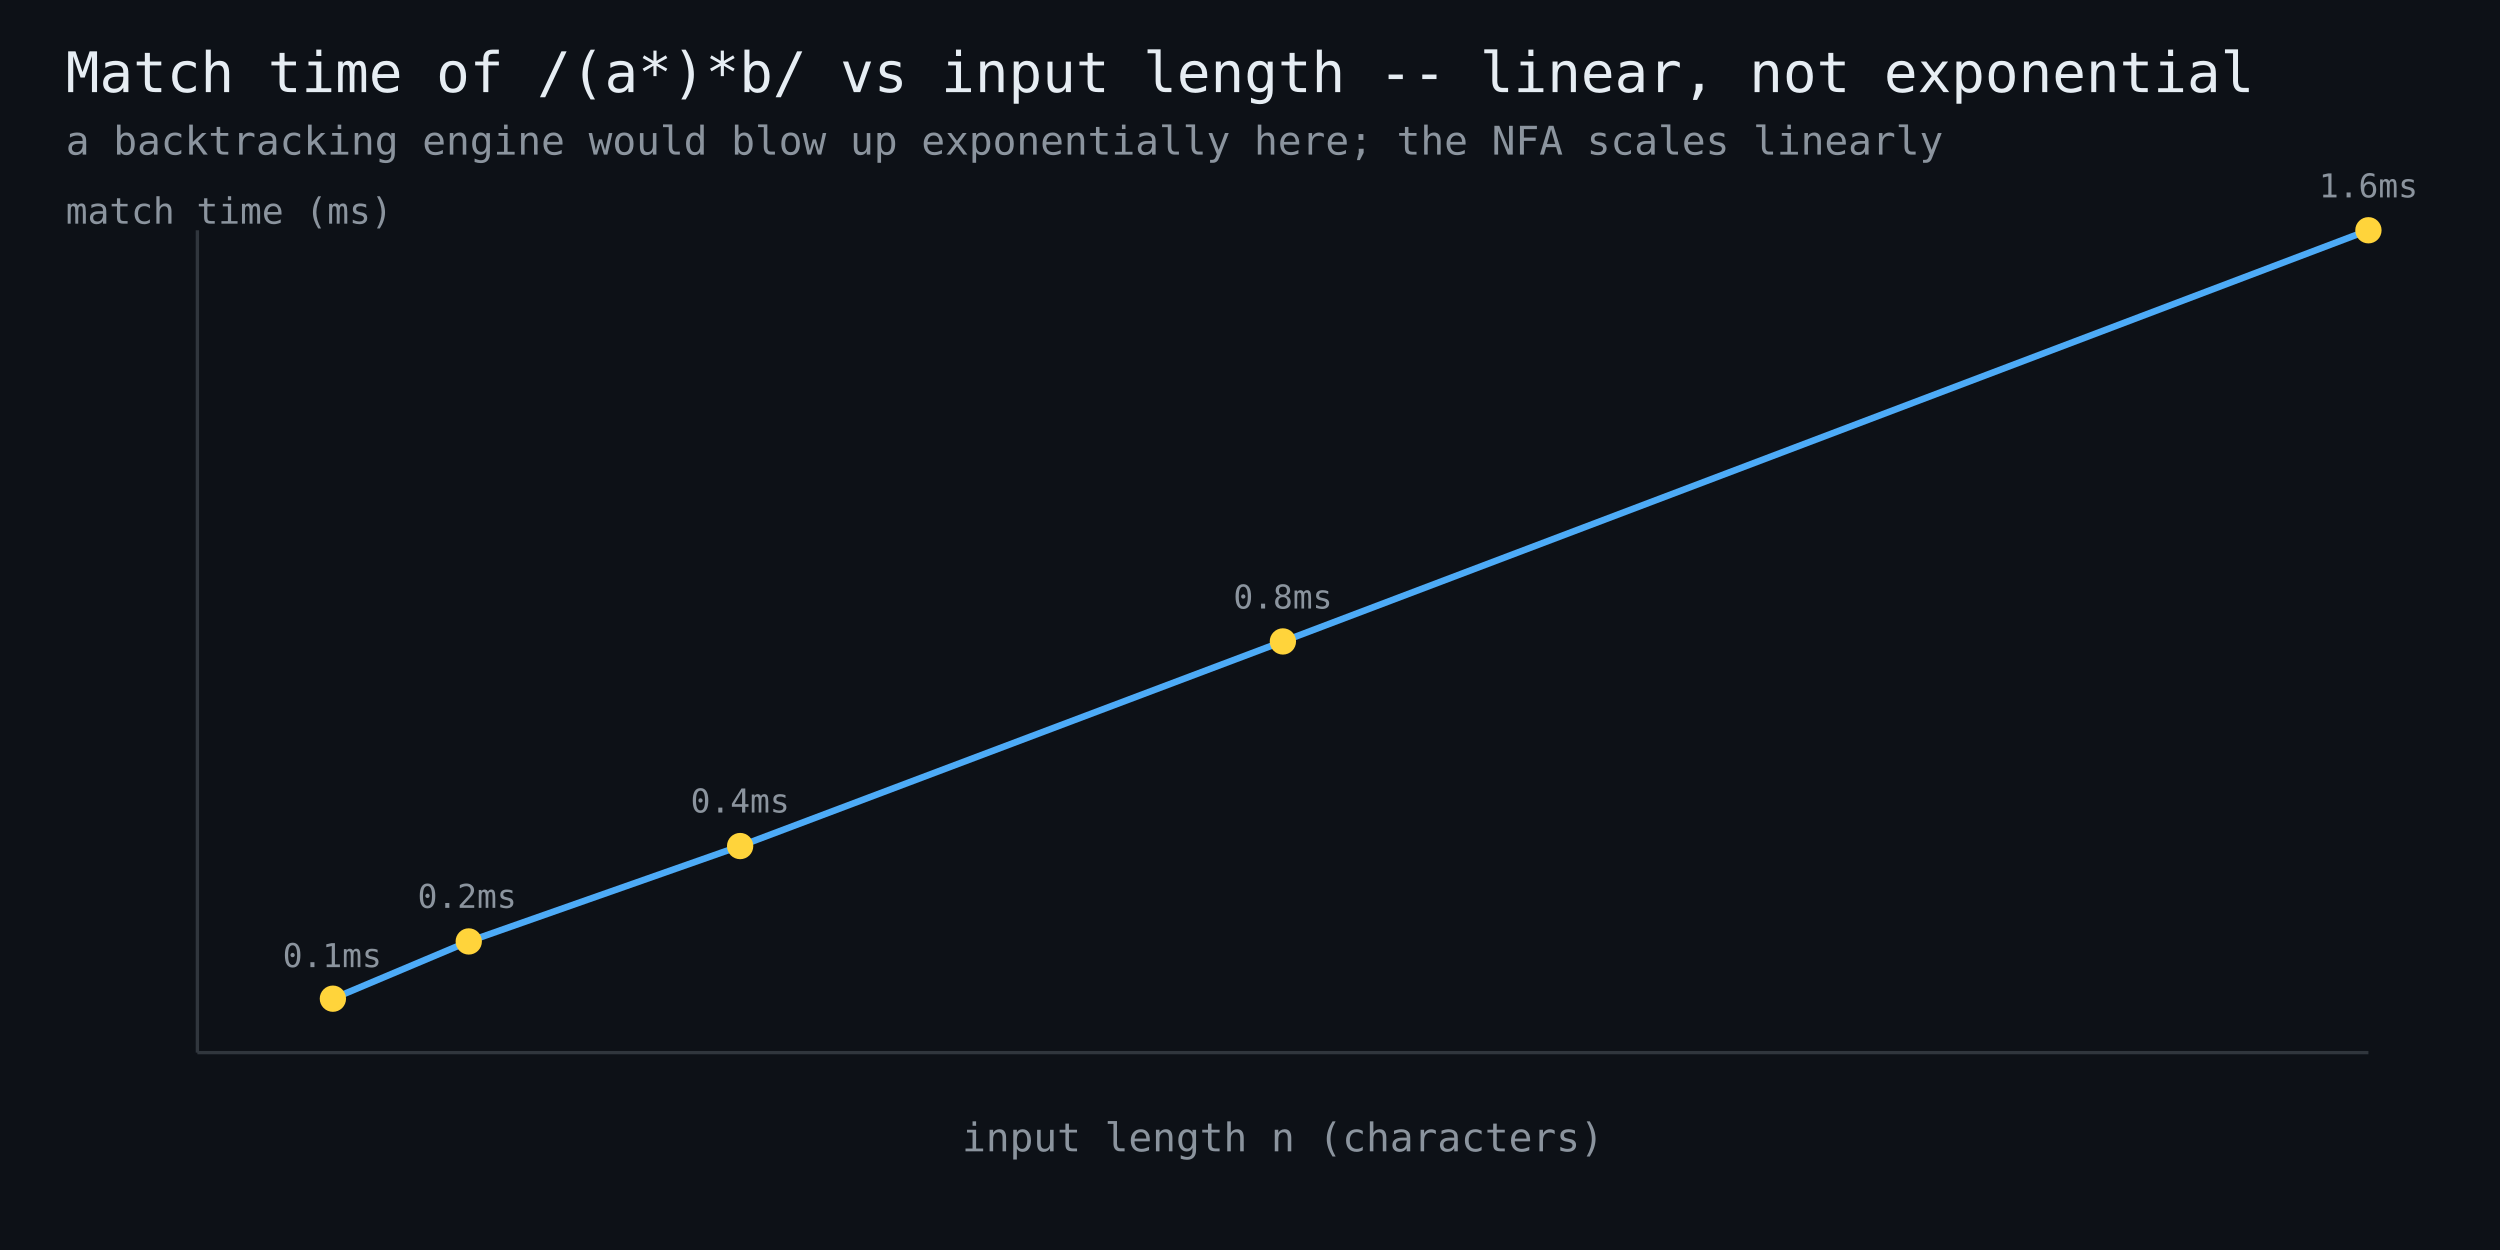
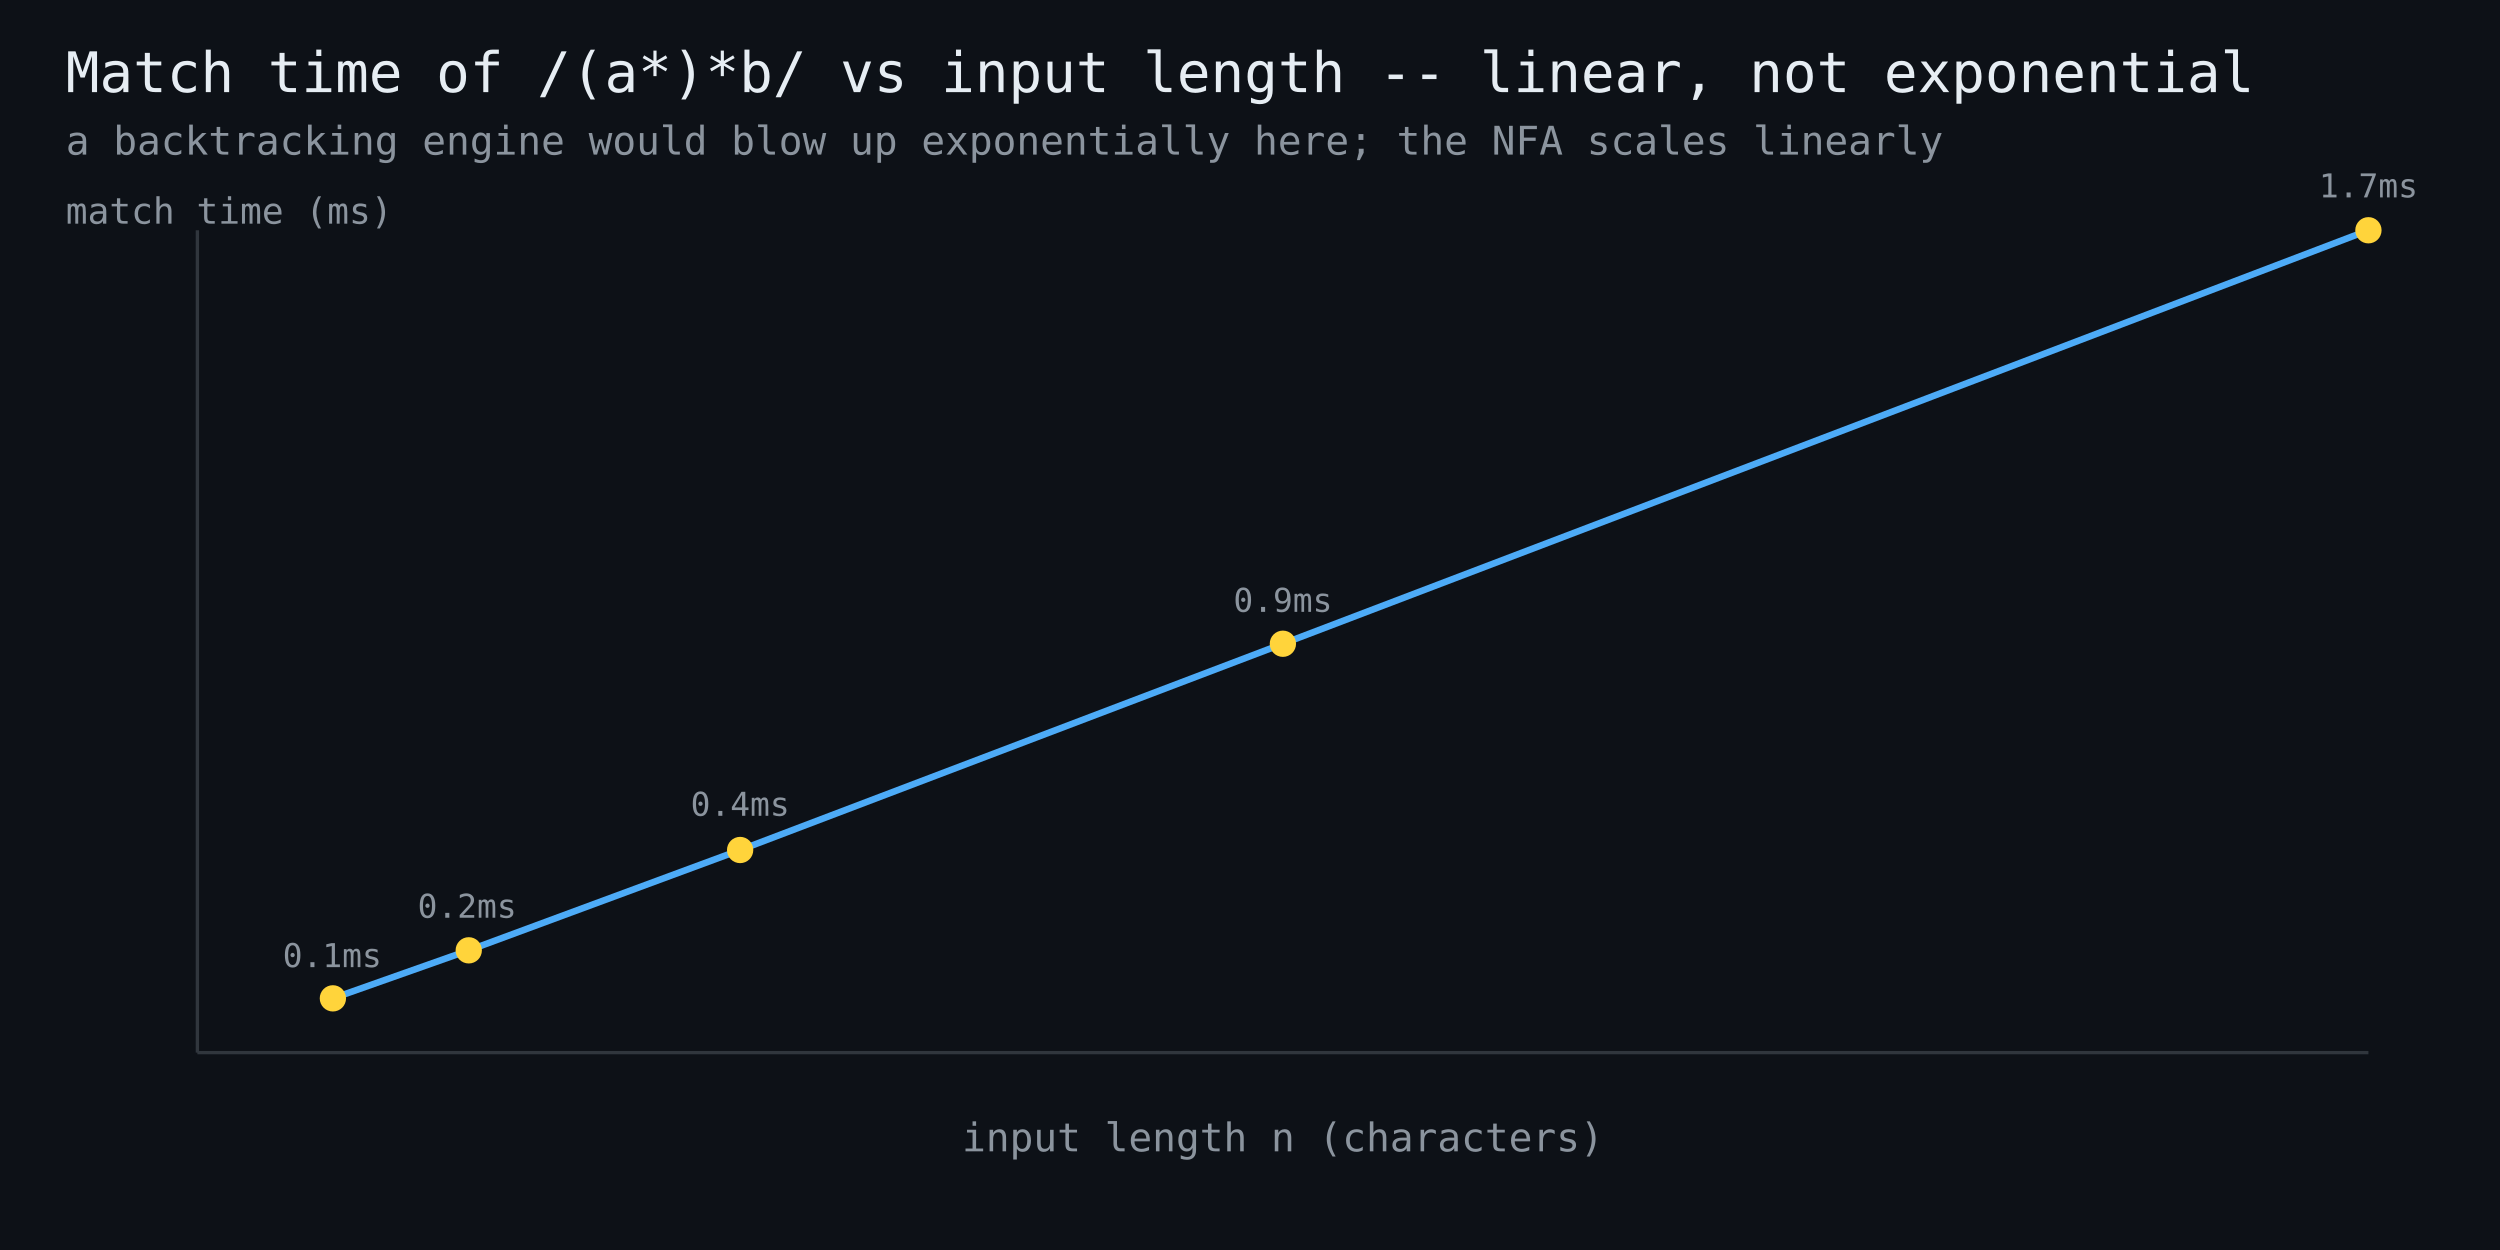
<svg xmlns="http://www.w3.org/2000/svg" width="760" height="380" viewBox="0 0 760 380" font-family="monospace">
  <rect width="760" height="380" fill="#0d1117" />
  <text x="20" y="28" fill="#e6edf3" font-size="17">Match time of /(a*)*b/ vs input length -- linear, not exponential</text>
  <text x="20" y="47" fill="#8b949e" font-size="12">a backtracking engine would blow up exponentially here; the NFA scales linearly</text>
  <line x1="60" y1="320" x2="720" y2="320" stroke="#30363d" stroke-width="1" />
  <line x1="60" y1="320" x2="60" y2="70" stroke="#30363d" stroke-width="1" />
-   <polyline points="101.2,303.6 142.5,286.2 225.0,257.2 390.0,195.0 720.0,70.0" fill="none" stroke="#4dabf7" stroke-width="2" />
-   <circle cx="101.2" cy="303.6" r="4" fill="#ffd43b" />
+   <polyline points="101.2,303.5 142.5,288.9 225.0,258.4 390.0,195.7 720.0,70.0" fill="none" stroke="#4dabf7" stroke-width="2" />
+   <circle cx="101.2" cy="303.5" r="4" fill="#ffd43b" />
  <text x="101" y="294" fill="#8b949e" font-size="10" text-anchor="middle">0.1ms</text>
-   <circle cx="142.5" cy="286.2" r="4" fill="#ffd43b" />
-   <text x="142" y="276" fill="#8b949e" font-size="10" text-anchor="middle">0.2ms</text>
-   <circle cx="225.0" cy="257.2" r="4" fill="#ffd43b" />
-   <text x="225" y="247" fill="#8b949e" font-size="10" text-anchor="middle">0.4ms</text>
-   <circle cx="390.0" cy="195.0" r="4" fill="#ffd43b" />
-   <text x="390" y="185" fill="#8b949e" font-size="10" text-anchor="middle">0.8ms</text>
+   <circle cx="142.5" cy="288.9" r="4" fill="#ffd43b" />
+   <text x="142" y="279" fill="#8b949e" font-size="10" text-anchor="middle">0.2ms</text>
+   <circle cx="225.0" cy="258.4" r="4" fill="#ffd43b" />
+   <text x="225" y="248" fill="#8b949e" font-size="10" text-anchor="middle">0.4ms</text>
+   <circle cx="390.0" cy="195.7" r="4" fill="#ffd43b" />
+   <text x="390" y="186" fill="#8b949e" font-size="10" text-anchor="middle">0.9ms</text>
  <circle cx="720.0" cy="70.0" r="4" fill="#ffd43b" />
-   <text x="720" y="60" fill="#8b949e" font-size="10" text-anchor="middle">1.6ms</text>
+   <text x="720" y="60" fill="#8b949e" font-size="10" text-anchor="middle">1.7ms</text>
  <text x="390" y="350" fill="#8b949e" font-size="12" text-anchor="middle">input length n (characters)</text>
  <text x="20" y="68" fill="#8b949e" font-size="11">match time (ms)</text>
</svg>
